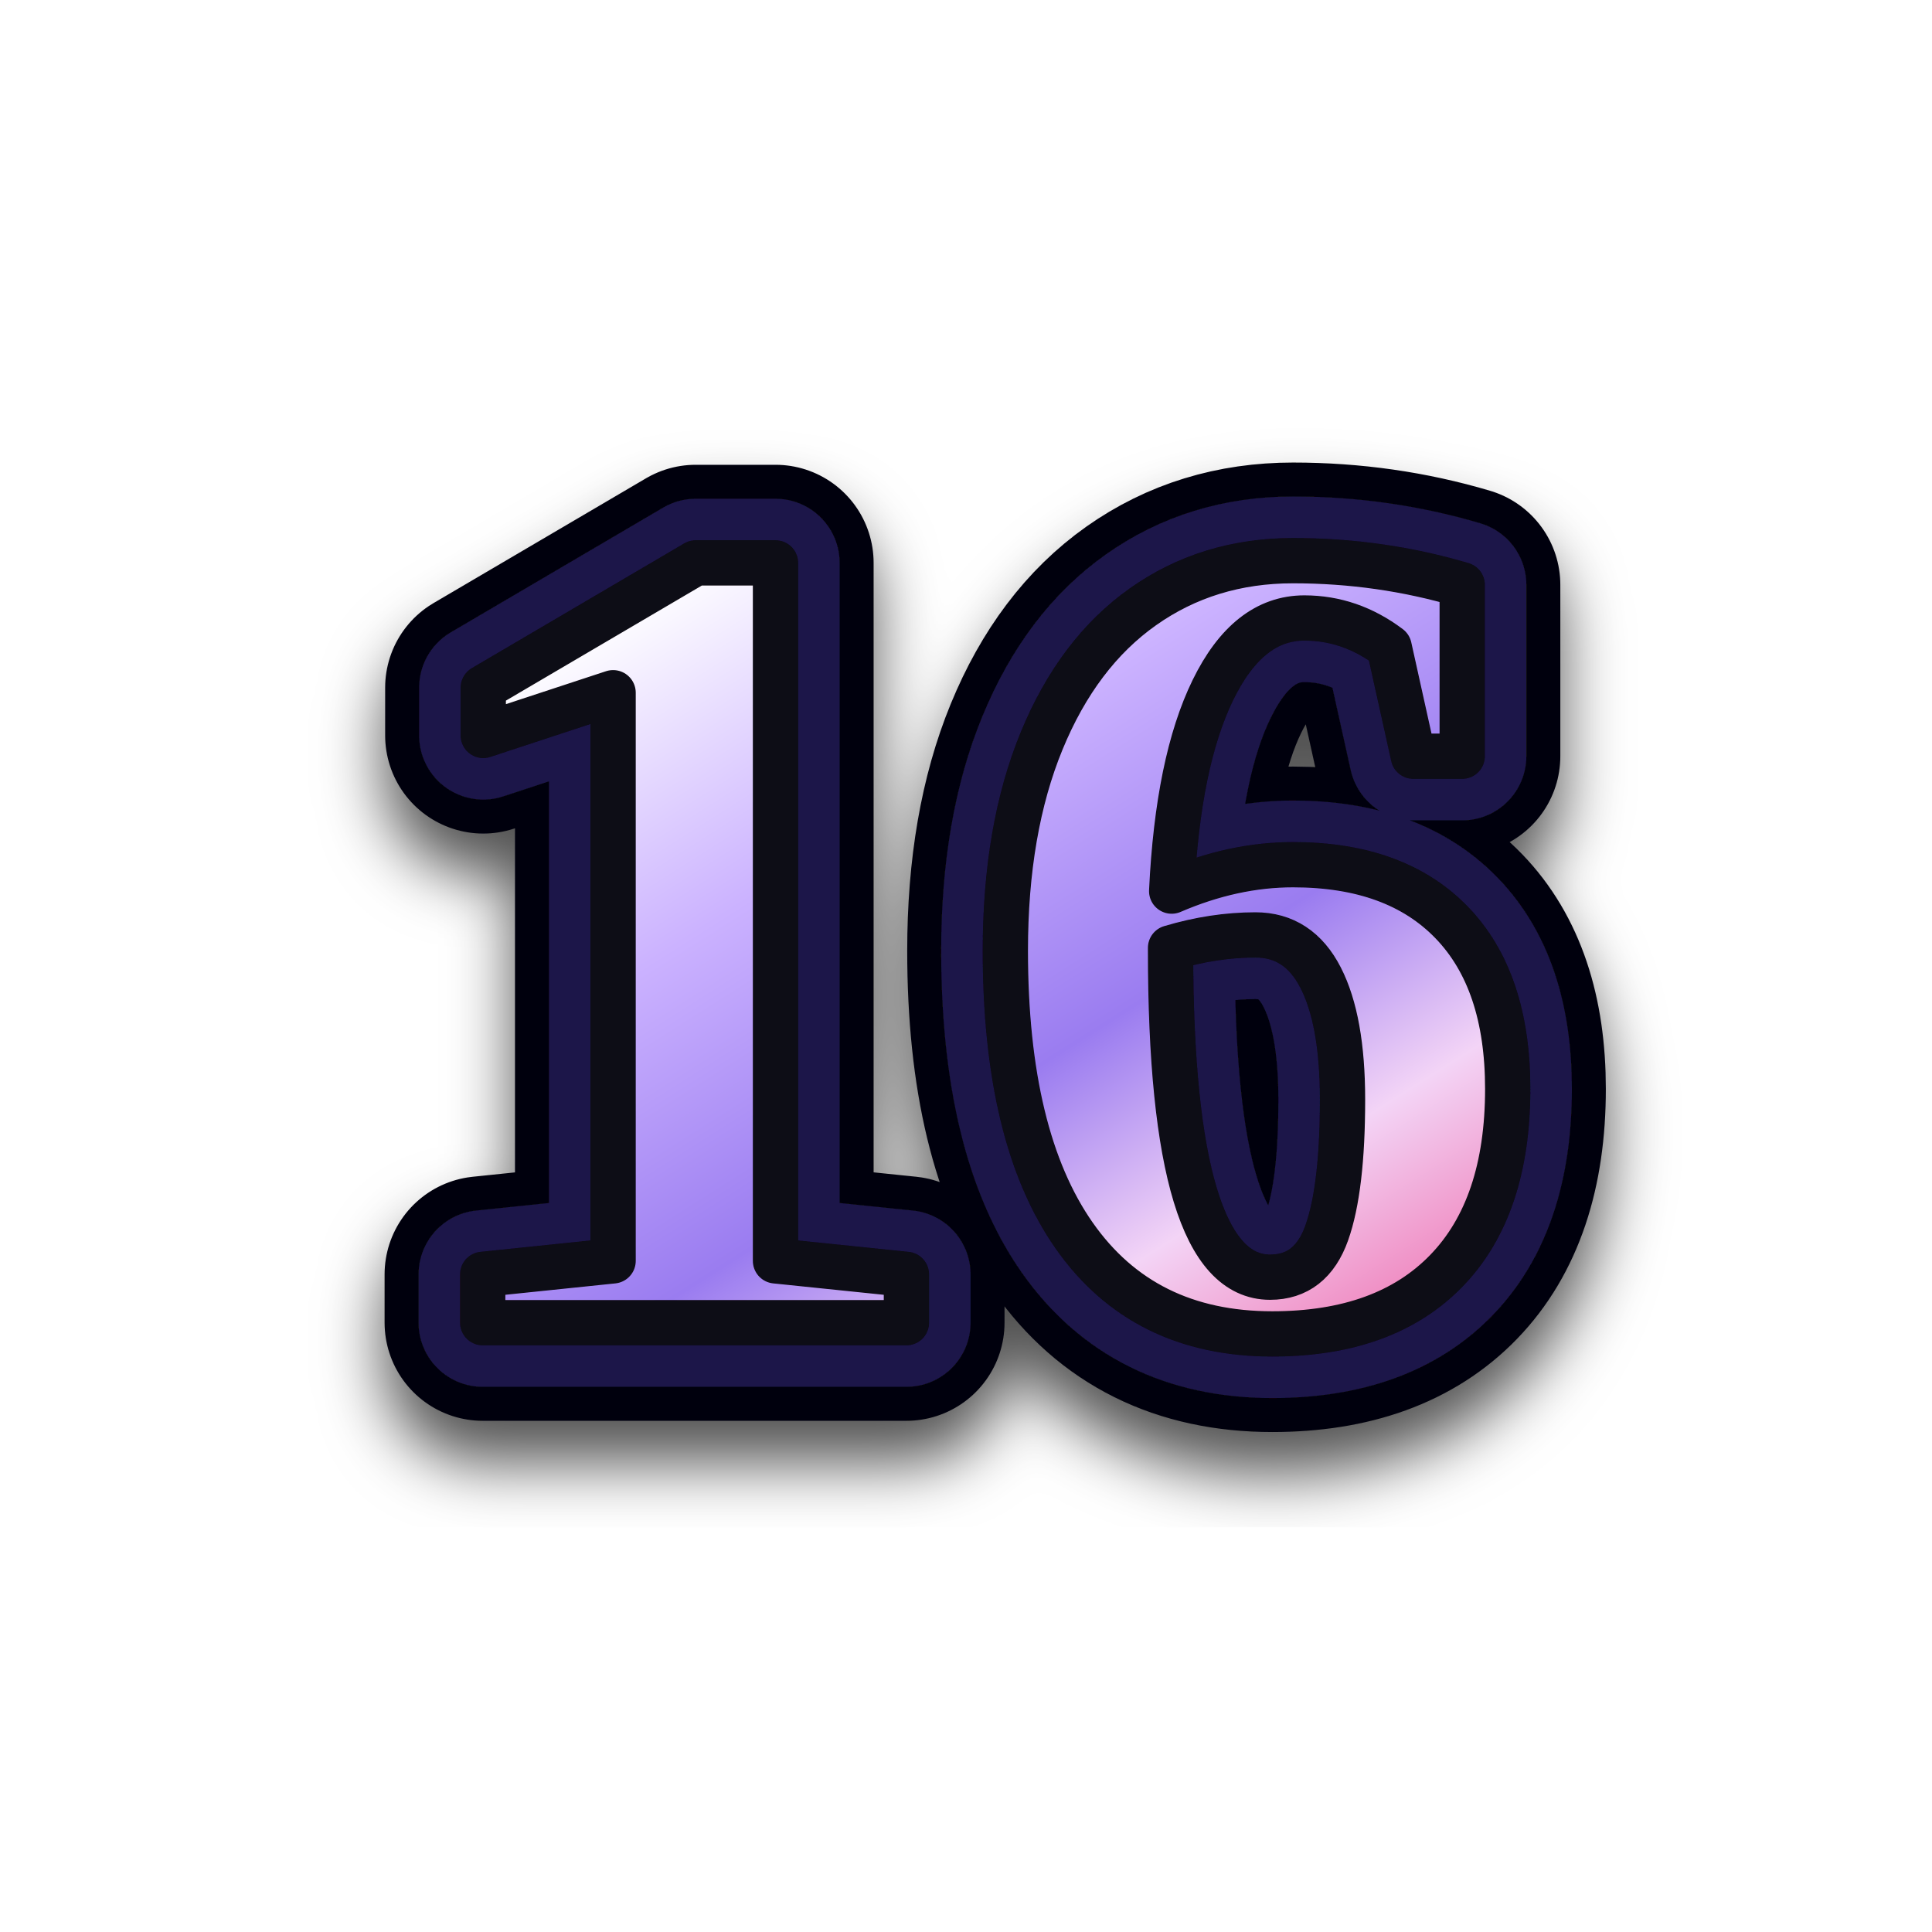
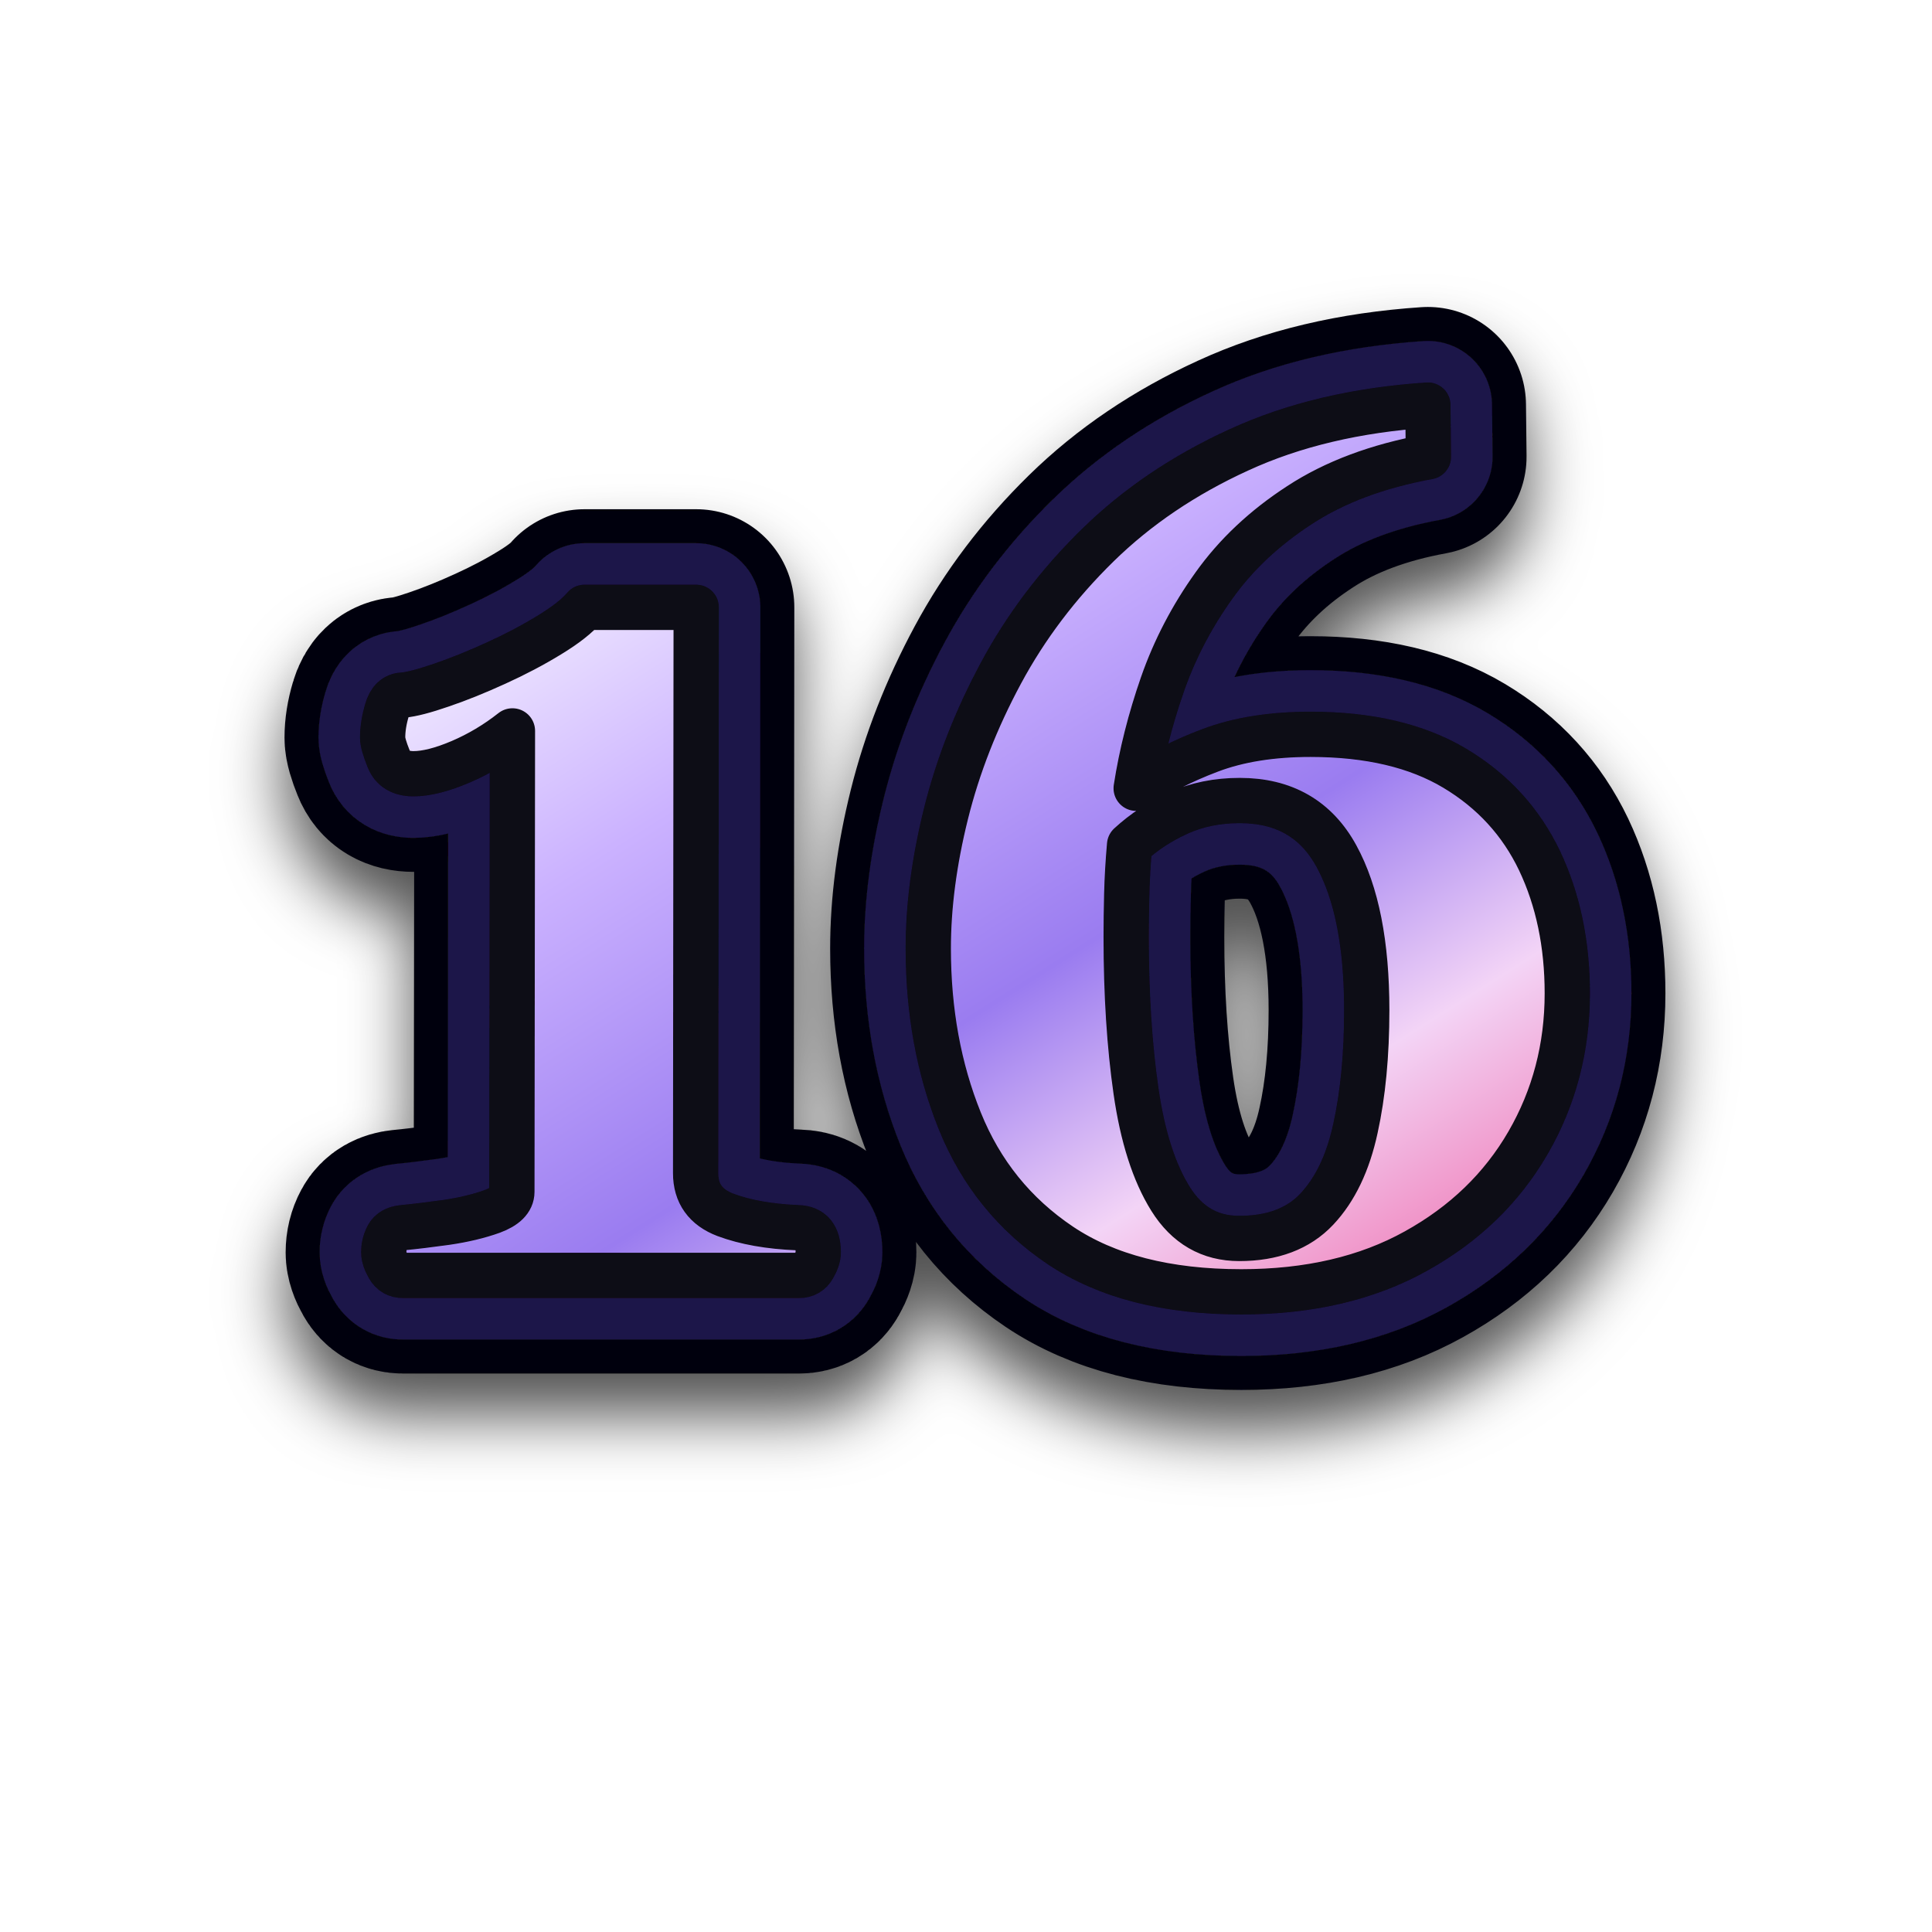
<svg xmlns="http://www.w3.org/2000/svg" viewBox="0 0 1024 1024" role="img" aria-label="LN 16 dan">
  <defs>
    <linearGradient id="lnfill" x1="14%" x2="88%" y1="6%" y2="94%">
      <stop offset="0" stop-color="#ffffff" />
      <stop offset="0.32" stop-color="#cbb2ff" />
      <stop offset="0.62" stop-color="#9a7cf0" />
      <stop offset="0.84" stop-color="#f3d4f6" />
      <stop offset="1" stop-color="#f08fc4" />
    </linearGradient>
    <filter id="shadow" x="-25%" y="-25%" width="150%" height="150%">
      <feDropShadow dx="0" dy="22" stdDeviation="17" flood-color="#000" flood-opacity="0.68" />
    </filter>
  </defs>
  <g filter="url(#shadow)">
-     <text x="512" y="528" text-anchor="middle" dominant-baseline="middle" font-family="Georgia, 'Times New Roman', serif" font-size="610" font-weight="900" fill="none" stroke="#050509" stroke-width="104" stroke-linejoin="round">16</text>
-     <text x="512" y="528" text-anchor="middle" dominant-baseline="middle" font-family="Georgia, 'Times New Roman', serif" font-size="610" font-weight="900" fill="none" stroke="#1b1449" stroke-width="68" stroke-linejoin="round">16</text>
-     <text x="512" y="528" text-anchor="middle" dominant-baseline="middle" font-family="Georgia, 'Times New Roman', serif" font-size="610" font-weight="900" fill="url(#lnfill)" stroke="#0d0a12" stroke-width="24" stroke-linejoin="round">16</text>
+     <path d="M423.5 676.0L213.6 676.0Q208.5 676.0 206.0 671.6Q203.4 667.1 203.4 663.8L203.4 663.8Q203.4 659.1 205.5 655.2Q207.6 651.3 213.3 650.7L213.3 650.7Q222.8 649.8 236.5 647.9Q250.2 645.9 260.8 642.1Q271.3 638.2 271.3 631.7L271.3 631.7L271.6 387.4Q258.8 397.5 244.1 403.8Q229.3 410.1 219.2 410.1L219.2 410.1Q209.1 410.1 206.0 402.2Q202.8 394.3 202.8 391.0L202.8 391.0Q202.8 384.1 205.1 376.4Q207.3 368.6 213.6 368.4L213.6 368.4Q220.4 367.8 234.0 363.1Q247.5 358.5 262.8 351.5Q278.2 344.5 291.1 336.6Q304.1 328.7 309.8 321.9L309.8 321.9L369.0 321.9L368.7 621.8Q368.7 637.9 384.5 643.9Q400.3 649.8 422.9 650.7L422.9 650.7Q433.7 651.0 433.7 663.8L433.7 663.8Q433.7 667.1 431.1 671.6Q428.6 676.0 423.5 676.0L423.5 676.0ZM657.9 684.7L657.9 684.7Q598.7 684.7 562.0 660.1Q525.4 635.5 508.7 594.1Q492.0 552.7 492.0 502.7L492.0 502.7Q492.0 469.0 501.4 431.2Q510.8 393.4 530.6 356.6Q550.4 319.8 581.7 289.1Q613.0 258.4 656.5 238.5Q699.9 218.5 756.8 214.7L756.8 214.7L757.1 242.1Q716.6 249.5 688.8 267.7Q660.9 285.8 643.4 310.4Q625.8 335.0 616.1 362.8Q606.4 390.7 602.2 417.8L602.2 417.8Q618.9 406.2 641.4 397.7Q663.9 389.2 694.6 389.2L694.6 389.2Q741.0 389.2 771.1 407.2Q801.2 425.2 816.0 456.2Q830.7 487.2 830.7 526.5L830.7 526.5Q830.7 569.7 809.9 605.7Q789.0 641.8 750.3 663.2Q711.6 684.7 657.9 684.7ZM656.8 656.4L656.8 656.4Q683.3 656.4 697.9 640.9Q712.5 625.4 718.4 598.1Q724.4 570.9 724.4 535.4L724.4 535.4Q724.4 483.0 708.3 453.7Q692.2 424.3 657.1 424.3L657.1 424.3Q639.2 424.3 624.6 430.9Q610.0 437.5 598.7 447.9L598.7 447.9Q597.5 461.6 597.2 473.9Q596.9 486.3 596.9 496.7L596.9 496.7Q596.9 542.0 602.1 578.2Q607.3 614.4 620.4 635.4Q633.5 656.4 656.8 656.4Z" fill="none" stroke="#050509" stroke-width="104" stroke-linejoin="round" />
+     <path d="M423.5 676.0L213.6 676.0Q208.5 676.0 206.0 671.6Q203.4 667.1 203.4 663.8L203.4 663.8Q203.4 659.1 205.5 655.2Q207.6 651.3 213.3 650.7L213.3 650.7Q222.8 649.8 236.5 647.9Q250.2 645.9 260.8 642.1Q271.3 638.2 271.3 631.7L271.3 631.7L271.6 387.4Q258.8 397.5 244.1 403.8Q229.3 410.1 219.2 410.1L219.2 410.1Q209.1 410.1 206.0 402.2Q202.8 394.3 202.8 391.0L202.8 391.0Q202.8 384.1 205.1 376.4Q207.3 368.6 213.6 368.4L213.6 368.4Q220.4 367.8 234.0 363.1Q247.5 358.5 262.8 351.5Q278.2 344.5 291.1 336.6Q304.1 328.7 309.8 321.9L309.8 321.9L369.0 321.9L368.7 621.8Q368.7 637.9 384.5 643.9Q400.3 649.8 422.9 650.7L422.9 650.7Q433.7 651.0 433.7 663.8L433.7 663.8Q433.7 667.1 431.1 671.6Q428.6 676.0 423.5 676.0L423.5 676.0ZM657.9 684.7L657.9 684.7Q598.7 684.7 562.0 660.1Q525.4 635.5 508.7 594.1Q492.0 552.7 492.0 502.7L492.0 502.7Q492.0 469.0 501.4 431.2Q510.8 393.4 530.6 356.6Q550.4 319.8 581.7 289.1Q613.0 258.4 656.5 238.5Q699.9 218.5 756.8 214.7L756.8 214.7L757.1 242.1Q716.6 249.5 688.8 267.7Q660.9 285.8 643.4 310.4Q625.8 335.0 616.1 362.8Q606.4 390.7 602.2 417.8L602.2 417.8Q618.9 406.2 641.4 397.7Q663.9 389.2 694.6 389.2L694.6 389.2Q741.0 389.2 771.1 407.2Q801.2 425.2 816.0 456.2Q830.7 487.2 830.7 526.5L830.7 526.5Q830.7 569.7 809.9 605.7Q789.0 641.8 750.3 663.2Q711.6 684.7 657.9 684.7ZM656.8 656.4L656.8 656.4Q683.3 656.4 697.9 640.9Q712.5 625.4 718.4 598.1Q724.4 570.9 724.4 535.4L724.4 535.4Q724.4 483.0 708.3 453.7Q692.2 424.3 657.1 424.3L657.1 424.3Q639.2 424.3 624.6 430.9Q610.0 437.5 598.7 447.9L598.7 447.9Q597.5 461.6 597.2 473.9Q596.9 486.3 596.9 496.7L596.9 496.7Q596.9 542.0 602.1 578.2Q607.3 614.4 620.4 635.4Q633.5 656.4 656.8 656.4Z" fill="none" stroke="#1b1449" stroke-width="68" stroke-linejoin="round" />
+     <path d="M423.5 676.0L213.6 676.0Q208.5 676.0 206.0 671.6Q203.4 667.1 203.4 663.8L203.4 663.8Q203.4 659.1 205.5 655.2Q207.6 651.3 213.3 650.7L213.3 650.7Q222.8 649.8 236.5 647.9Q250.2 645.9 260.8 642.1Q271.3 638.2 271.3 631.7L271.3 631.7L271.6 387.4Q258.8 397.5 244.1 403.8Q229.3 410.1 219.2 410.1L219.2 410.1Q209.1 410.1 206.0 402.2Q202.8 394.3 202.8 391.0L202.8 391.0Q202.8 384.1 205.1 376.4Q207.3 368.6 213.6 368.4L213.6 368.4Q220.4 367.8 234.0 363.1Q247.5 358.5 262.8 351.5Q278.2 344.5 291.1 336.6Q304.1 328.7 309.8 321.9L309.8 321.9L369.0 321.9L368.7 621.8Q368.7 637.9 384.5 643.9Q400.3 649.8 422.9 650.7L422.9 650.7Q433.7 651.0 433.7 663.8L433.7 663.8Q433.7 667.1 431.1 671.6Q428.6 676.0 423.5 676.0L423.5 676.0ZM657.9 684.7L657.9 684.7Q598.7 684.7 562.0 660.1Q525.4 635.5 508.7 594.1Q492.0 552.7 492.0 502.7L492.0 502.7Q492.0 469.0 501.4 431.2Q510.8 393.4 530.6 356.6Q550.4 319.8 581.7 289.1Q613.0 258.4 656.5 238.5Q699.9 218.5 756.8 214.7L756.8 214.7L757.1 242.1Q716.6 249.5 688.8 267.7Q660.9 285.8 643.4 310.4Q625.8 335.0 616.1 362.8Q606.4 390.7 602.2 417.8L602.2 417.8Q618.9 406.2 641.4 397.7Q663.9 389.2 694.6 389.2L694.6 389.2Q741.0 389.2 771.1 407.2Q801.2 425.2 816.0 456.2Q830.7 487.2 830.7 526.5L830.7 526.5Q830.7 569.7 809.9 605.7Q789.0 641.8 750.3 663.2Q711.6 684.7 657.9 684.7ZM656.8 656.4L656.8 656.4Q683.3 656.4 697.9 640.9Q712.5 625.4 718.4 598.1Q724.4 570.9 724.4 535.4L724.4 535.4Q724.4 483.0 708.3 453.7Q692.2 424.3 657.1 424.3L657.1 424.3Q639.2 424.3 624.6 430.9Q610.0 437.5 598.7 447.9L598.7 447.9Q597.5 461.6 597.2 473.9Q596.9 486.3 596.9 496.7L596.9 496.7Q596.9 542.0 602.1 578.2Q607.3 614.4 620.4 635.4Q633.5 656.4 656.8 656.4Z" fill="url(#lnfill)" stroke="#0d0a12" stroke-width="24" stroke-linejoin="round" />
  </g>
</svg>
